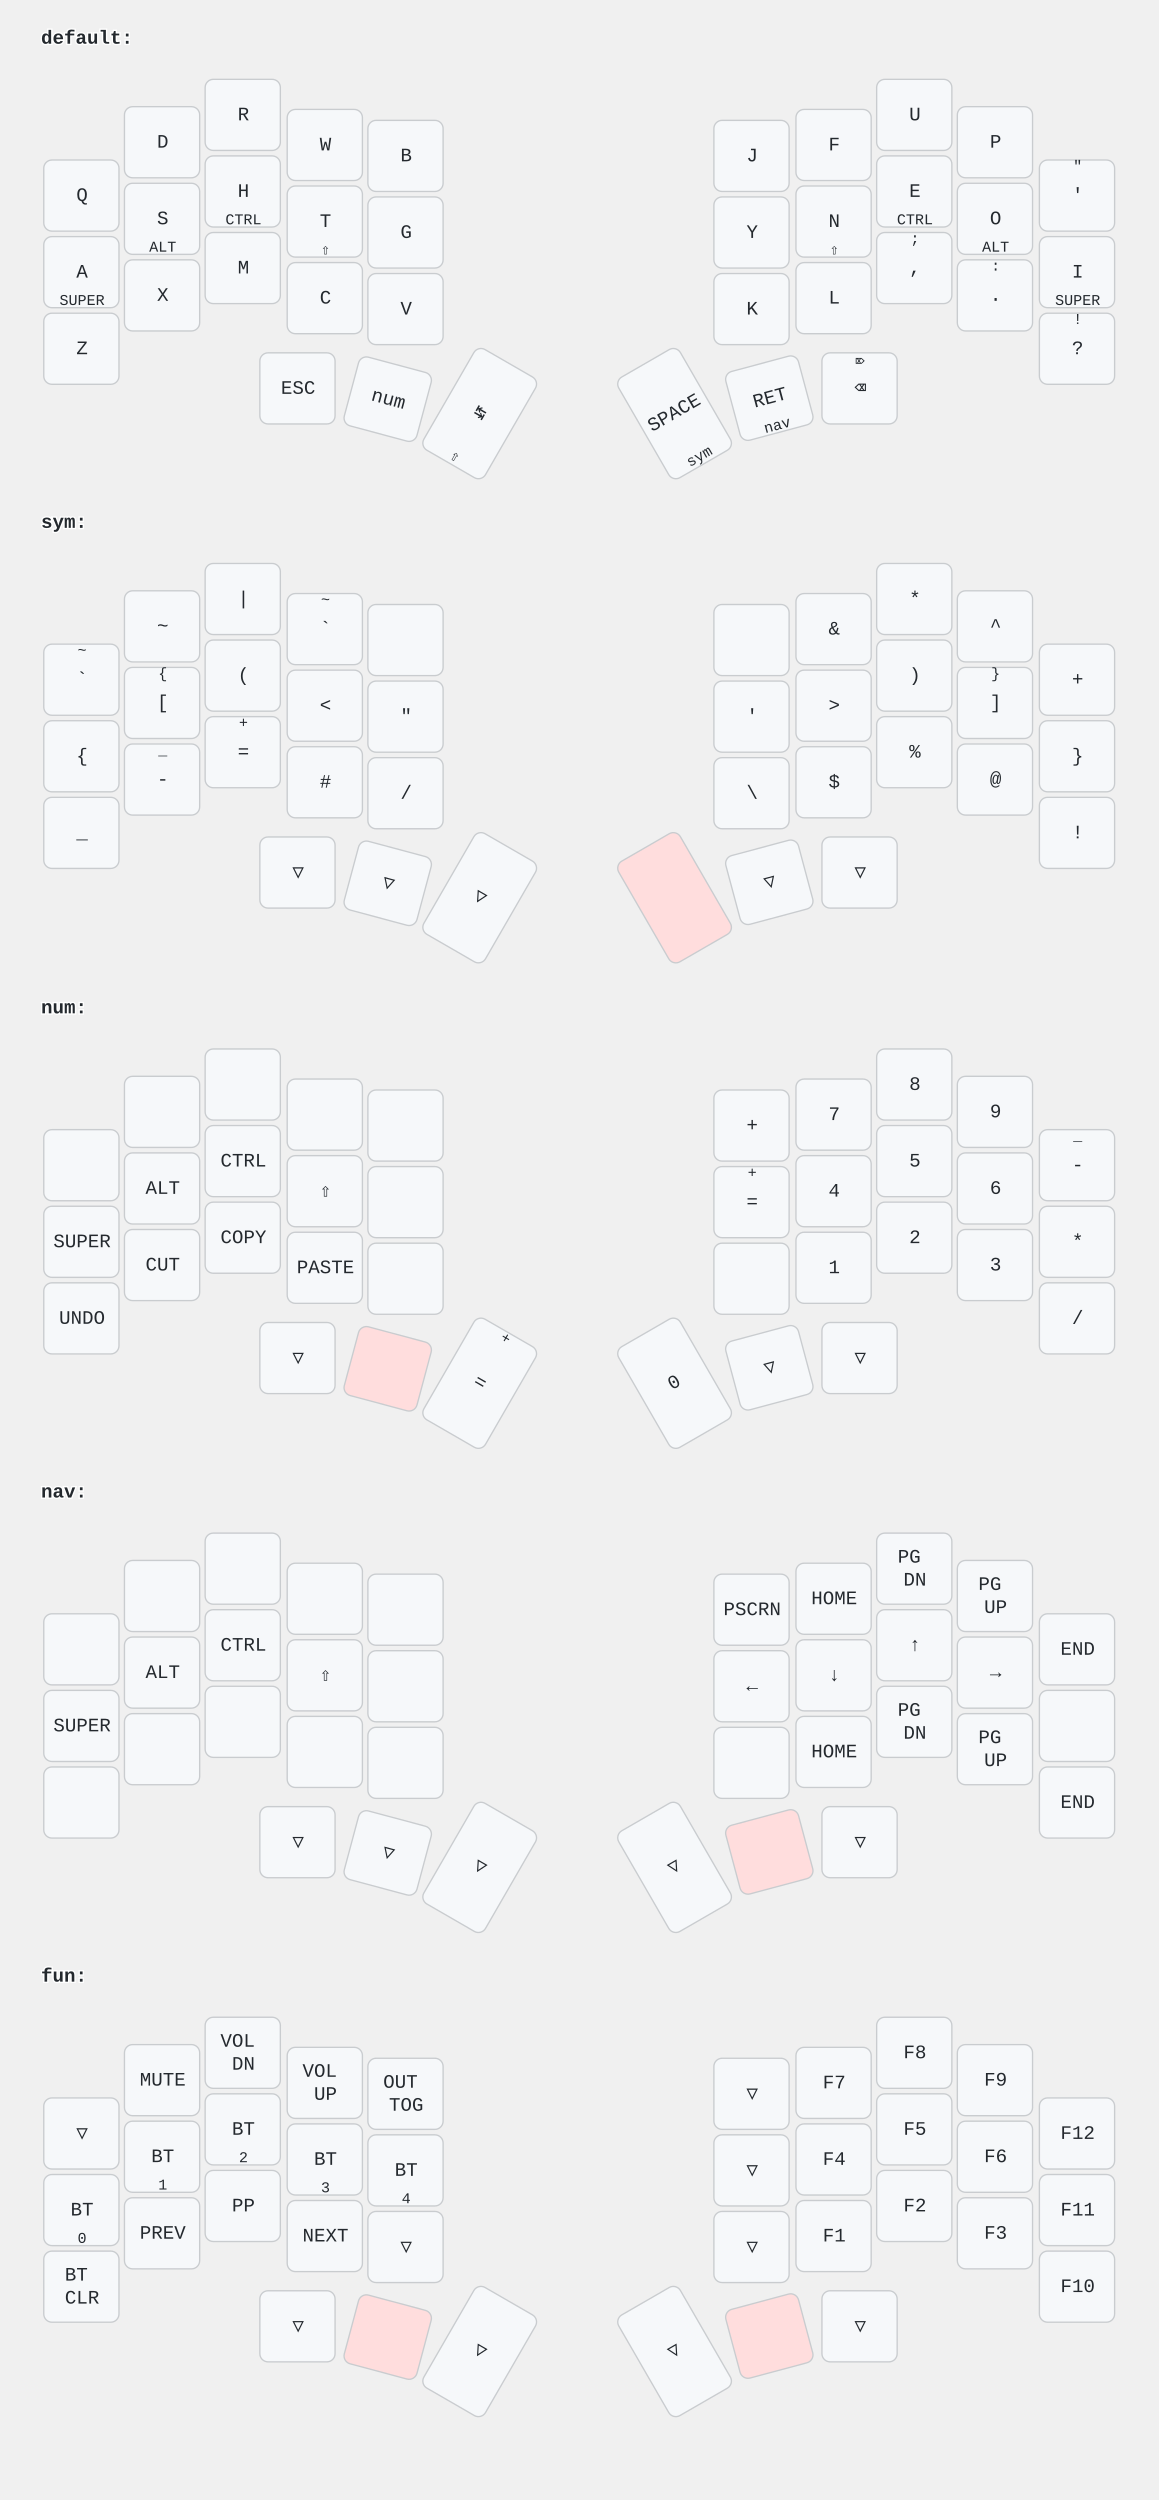
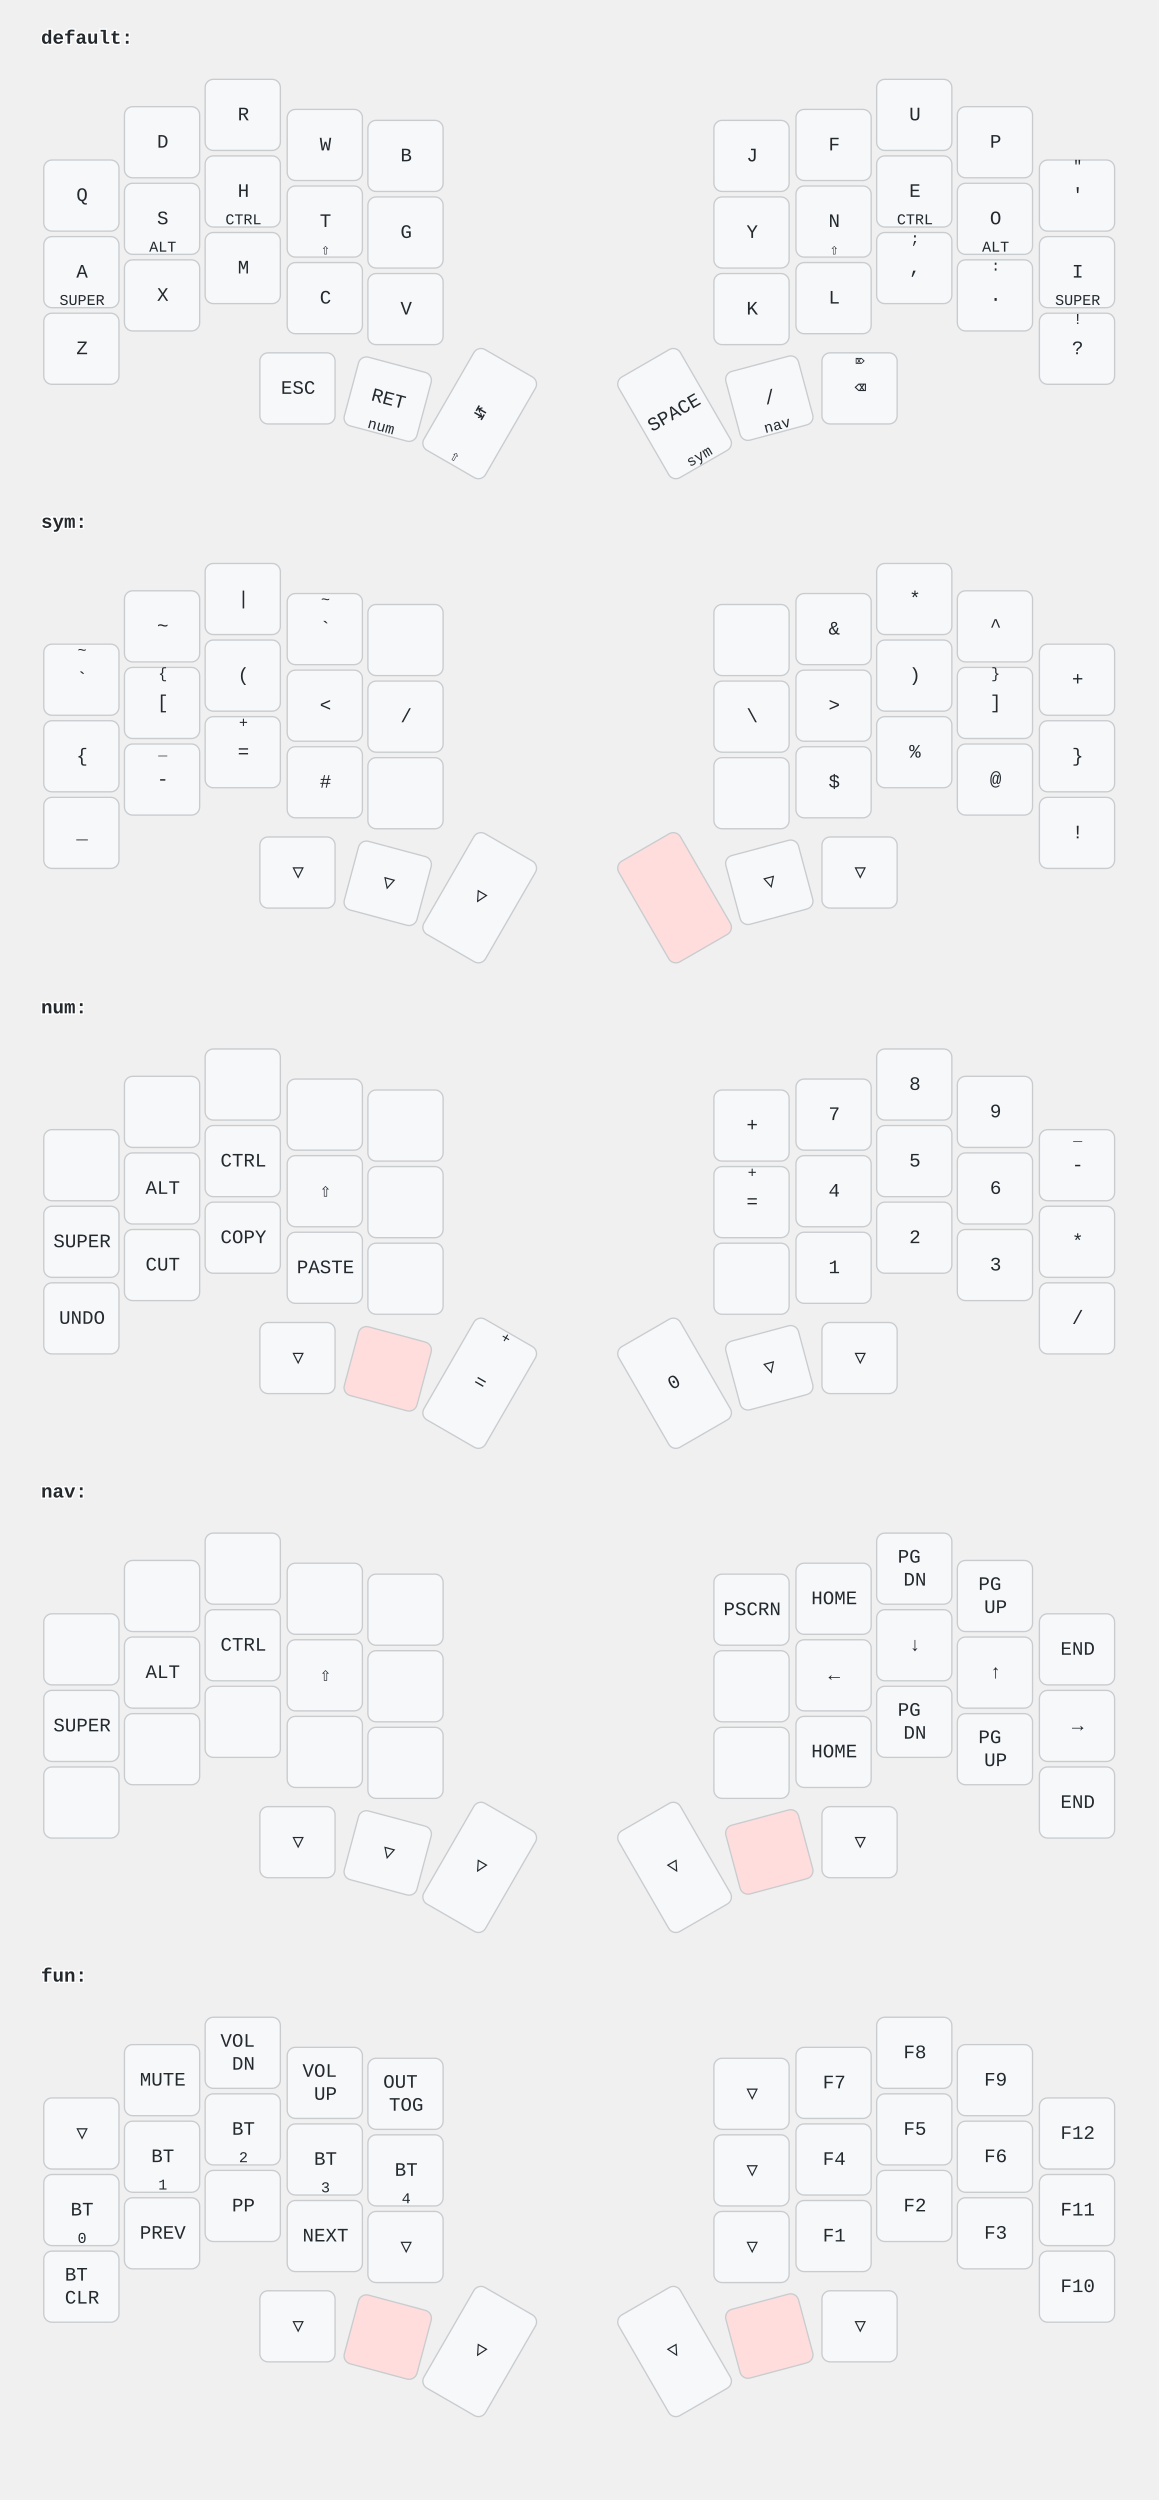
<svg xmlns="http://www.w3.org/2000/svg" width="847" height="1828" viewBox="0 0 847 1828" class="keymap">
  <style>/* font and background color specifications */
svg {
    font-family: SFMono-Regular,Consolas,Liberation Mono,Menlo,monospace;
    font-size: 14px;
    font-kerning: normal;
    text-rendering: optimizeLegibility;
    fill: #24292e;
}

/* default key styling */
rect {
    fill: #f6f8fa;
    stroke: #c9cccf;
    stroke-width: 1;
}

/* color accent for combo boxes */
rect.combo {
    fill: #cdf;
}

/* color accent for held keys */
rect.held, rect.combo.held {
    fill: #fdd;
}

/* color accent for ghost (optional) keys */
rect.ghost, rect.combo.ghost {
    fill: #ddd;
}

text {
    text-anchor: middle;
    dominant-baseline: middle;
}

/* styling for layer labels */
text.label {
    font-weight: bold;
    text-anchor: start;
    stroke: white;
    stroke-width: 2;
    paint-order: stroke;
}

/* styling for combo tap, and key hold/shifted label text */
text.combo, text.hold, text.shifted {
    font-size: 11px;
}

text.hold {
    text-anchor: middle;
    dominant-baseline: auto;
}

text.shifted {
    text-anchor: middle;
    dominant-baseline: hanging;
}

/* styling for hold/shifted label text in combo box */
text.combo.hold, text.combo.shifted {
    font-size: 8px;
}

/* styling for combo dendrons */
path {
    stroke-width: 1;
    stroke: gray;
    fill: none;
}
</style>
  <g transform="translate(30, 0)" class="layer-default">
    <text x="0" y="28" class="label" id="default">default:</text>
    <g transform="translate(0, 56)">
      <g transform="translate(30, 87)" class="key keypos-0">
        <rect rx="6" ry="6" x="-28" y="-26" width="55" height="52" class="key" />
        <text x="0" y="0" class="key tap">Q</text>
      </g>
      <g transform="translate(89, 48)" class="key keypos-1">
        <rect rx="6" ry="6" x="-28" y="-26" width="55" height="52" class="key" />
        <text x="0" y="0" class="key tap">D</text>
      </g>
      <g transform="translate(148, 28)" class="key keypos-2">
        <rect rx="6" ry="6" x="-28" y="-26" width="55" height="52" class="key" />
        <text x="0" y="0" class="key tap">R</text>
      </g>
      <g transform="translate(208, 50)" class="key keypos-3">
        <rect rx="6" ry="6" x="-28" y="-26" width="55" height="52" class="key" />
        <text x="0" y="0" class="key tap">W</text>
      </g>
      <g transform="translate(267, 58)" class="key keypos-4">
        <rect rx="6" ry="6" x="-28" y="-26" width="55" height="52" class="key" />
        <text x="0" y="0" class="key tap">B</text>
      </g>
      <g transform="translate(520, 58)" class="key keypos-5">
        <rect rx="6" ry="6" x="-28" y="-26" width="55" height="52" class="key" />
        <text x="0" y="0" class="key tap">J</text>
      </g>
      <g transform="translate(580, 50)" class="key keypos-6">
        <rect rx="6" ry="6" x="-28" y="-26" width="55" height="52" class="key" />
        <text x="0" y="0" class="key tap">F</text>
      </g>
      <g transform="translate(639, 28)" class="key keypos-7">
        <rect rx="6" ry="6" x="-28" y="-26" width="55" height="52" class="key" />
        <text x="0" y="0" class="key tap">U</text>
      </g>
      <g transform="translate(698, 48)" class="key keypos-8">
        <rect rx="6" ry="6" x="-28" y="-26" width="55" height="52" class="key" />
        <text x="0" y="0" class="key tap">P</text>
      </g>
      <g transform="translate(758, 87)" class="key keypos-9">
        <rect rx="6" ry="6" x="-28" y="-26" width="55" height="52" class="key" />
        <text x="0" y="0" class="key tap">'</text>
        <text x="0" y="-24" class="key shifted">"</text>
      </g>
      <g transform="translate(30, 143)" class="key keypos-10">
        <rect rx="6" ry="6" x="-28" y="-26" width="55" height="52" class="key" />
        <text x="0" y="0" class="key tap">A</text>
        <text x="0" y="24" class="key hold">SUPER</text>
      </g>
      <g transform="translate(89, 104)" class="key keypos-11">
        <rect rx="6" ry="6" x="-28" y="-26" width="55" height="52" class="key" />
        <text x="0" y="0" class="key tap">S</text>
        <text x="0" y="24" class="key hold">ALT</text>
      </g>
      <g transform="translate(148, 84)" class="key keypos-12">
        <rect rx="6" ry="6" x="-28" y="-26" width="55" height="52" class="key" />
        <text x="0" y="0" class="key tap">H</text>
        <text x="0" y="24" class="key hold">CTRL</text>
      </g>
      <g transform="translate(208, 106)" class="key keypos-13">
        <rect rx="6" ry="6" x="-28" y="-26" width="55" height="52" class="key" />
        <text x="0" y="0" class="key tap">T</text>
        <text x="0" y="24" class="key hold">⇧</text>
      </g>
      <g transform="translate(267, 114)" class="key keypos-14">
        <rect rx="6" ry="6" x="-28" y="-26" width="55" height="52" class="key" />
        <text x="0" y="0" class="key tap">G</text>
      </g>
      <g transform="translate(520, 114)" class="key keypos-15">
        <rect rx="6" ry="6" x="-28" y="-26" width="55" height="52" class="key" />
        <text x="0" y="0" class="key tap">Y</text>
      </g>
      <g transform="translate(580, 106)" class="key keypos-16">
        <rect rx="6" ry="6" x="-28" y="-26" width="55" height="52" class="key" />
        <text x="0" y="0" class="key tap">N</text>
        <text x="0" y="24" class="key hold">⇧</text>
      </g>
      <g transform="translate(639, 84)" class="key keypos-17">
        <rect rx="6" ry="6" x="-28" y="-26" width="55" height="52" class="key" />
        <text x="0" y="0" class="key tap">E</text>
        <text x="0" y="24" class="key hold">CTRL</text>
      </g>
      <g transform="translate(698, 104)" class="key keypos-18">
        <rect rx="6" ry="6" x="-28" y="-26" width="55" height="52" class="key" />
        <text x="0" y="0" class="key tap">O</text>
        <text x="0" y="24" class="key hold">ALT</text>
      </g>
      <g transform="translate(758, 143)" class="key keypos-19">
        <rect rx="6" ry="6" x="-28" y="-26" width="55" height="52" class="key" />
        <text x="0" y="0" class="key tap">I</text>
        <text x="0" y="24" class="key hold">SUPER</text>
      </g>
      <g transform="translate(30, 199)" class="key keypos-20">
        <rect rx="6" ry="6" x="-28" y="-26" width="55" height="52" class="key" />
        <text x="0" y="0" class="key tap">Z</text>
      </g>
      <g transform="translate(89, 160)" class="key keypos-21">
        <rect rx="6" ry="6" x="-28" y="-26" width="55" height="52" class="key" />
        <text x="0" y="0" class="key tap">X</text>
      </g>
      <g transform="translate(148, 140)" class="key keypos-22">
        <rect rx="6" ry="6" x="-28" y="-26" width="55" height="52" class="key" />
        <text x="0" y="0" class="key tap">M</text>
      </g>
      <g transform="translate(208, 162)" class="key keypos-23">
        <rect rx="6" ry="6" x="-28" y="-26" width="55" height="52" class="key" />
        <text x="0" y="0" class="key tap">C</text>
      </g>
      <g transform="translate(267, 170)" class="key keypos-24">
        <rect rx="6" ry="6" x="-28" y="-26" width="55" height="52" class="key" />
        <text x="0" y="0" class="key tap">V</text>
      </g>
      <g transform="translate(520, 170)" class="key keypos-25">
        <rect rx="6" ry="6" x="-28" y="-26" width="55" height="52" class="key" />
        <text x="0" y="0" class="key tap">K</text>
      </g>
      <g transform="translate(580, 162)" class="key keypos-26">
        <rect rx="6" ry="6" x="-28" y="-26" width="55" height="52" class="key" />
        <text x="0" y="0" class="key tap">L</text>
      </g>
      <g transform="translate(639, 140)" class="key keypos-27">
        <rect rx="6" ry="6" x="-28" y="-26" width="55" height="52" class="key" />
        <text x="0" y="0" class="key tap">,</text>
        <text x="0" y="-24" class="key shifted">;</text>
      </g>
      <g transform="translate(698, 160)" class="key keypos-28">
        <rect rx="6" ry="6" x="-28" y="-26" width="55" height="52" class="key" />
        <text x="0" y="0" class="key tap">.</text>
        <text x="0" y="-24" class="key shifted">:</text>
      </g>
      <g transform="translate(758, 199)" class="key keypos-29">
        <rect rx="6" ry="6" x="-28" y="-26" width="55" height="52" class="key" />
        <text x="0" y="0" class="key tap">?</text>
        <text x="0" y="-24" class="key shifted">!</text>
      </g>
      <g transform="translate(188, 228)" class="key keypos-30">
        <rect rx="6" ry="6" x="-28" y="-26" width="55" height="52" class="key" />
        <text x="0" y="0" class="key tap">ESC</text>
      </g>
      <g transform="translate(254, 236) rotate(15.0)" class="key keypos-31">
        <rect rx="6" ry="6" x="-28" y="-26" width="55" height="52" class="key" />
+         <text x="0" y="0" class="key tap">RET</text>
        <a href="#num">
-           <text x="0" y="0" class="key tap layer-activator">num</text>
+           <text x="0" y="24" class="key hold layer-activator">num</text>
        </a>
      </g>
      <g transform="translate(321, 246) rotate(30.0)" class="key keypos-32">
        <rect rx="6" ry="6" x="-26" y="-42" width="52" height="85" class="key" />
        <text x="0" y="0" class="key tap">↹</text>
        <text x="0" y="40" class="key hold">⇧</text>
      </g>
      <g transform="translate(463, 246) rotate(-30.0)" class="key keypos-33">
        <rect rx="6" ry="6" x="-26" y="-42" width="52" height="85" class="key" />
        <text x="0" y="0" class="key tap">SPACE</text>
        <a href="#sym">
          <text x="0" y="40" class="key hold layer-activator">sym</text>
        </a>
      </g>
      <g transform="translate(533, 235) rotate(-15.0)" class="key keypos-34">
        <rect rx="6" ry="6" x="-28" y="-26" width="55" height="52" class="key" />
-         <text x="0" y="0" class="key tap">RET</text>
+         <text x="0" y="0" class="key tap">/</text>
        <a href="#nav">
          <text x="0" y="24" class="key hold layer-activator">nav</text>
        </a>
      </g>
      <g transform="translate(599, 228)" class="key keypos-35">
        <rect rx="6" ry="6" x="-28" y="-26" width="55" height="52" class="key" />
        <text x="0" y="0" class="key tap">⌫</text>
        <text x="0" y="-24" class="key shifted">⌦</text>
      </g>
    </g>
  </g>
  <g transform="translate(30, 354)" class="layer-sym">
    <text x="0" y="28" class="label" id="sym">sym:</text>
    <g transform="translate(0, 56)">
      <g transform="translate(30, 87)" class="key keypos-0">
        <rect rx="6" ry="6" x="-28" y="-26" width="55" height="52" class="key" />
        <text x="0" y="0" class="key tap">`</text>
        <text x="0" y="-24" class="key shifted">~</text>
      </g>
      <g transform="translate(89, 48)" class="key keypos-1">
        <rect rx="6" ry="6" x="-28" y="-26" width="55" height="52" class="key" />
        <text x="0" y="0" class="key tap">~</text>
      </g>
      <g transform="translate(148, 28)" class="key keypos-2">
        <rect rx="6" ry="6" x="-28" y="-26" width="55" height="52" class="key" />
        <text x="0" y="0" class="key tap">|</text>
      </g>
      <g transform="translate(208, 50)" class="key keypos-3">
        <rect rx="6" ry="6" x="-28" y="-26" width="55" height="52" class="key" />
        <text x="0" y="0" class="key tap">`</text>
        <text x="0" y="-24" class="key shifted">~</text>
      </g>
      <g transform="translate(267, 58)" class="key keypos-4">
        <rect rx="6" ry="6" x="-28" y="-26" width="55" height="52" class="key" />
      </g>
      <g transform="translate(520, 58)" class="key keypos-5">
        <rect rx="6" ry="6" x="-28" y="-26" width="55" height="52" class="key" />
      </g>
      <g transform="translate(580, 50)" class="key keypos-6">
        <rect rx="6" ry="6" x="-28" y="-26" width="55" height="52" class="key" />
        <text x="0" y="0" class="key tap">&amp;</text>
      </g>
      <g transform="translate(639, 28)" class="key keypos-7">
        <rect rx="6" ry="6" x="-28" y="-26" width="55" height="52" class="key" />
        <text x="0" y="0" class="key tap">*</text>
      </g>
      <g transform="translate(698, 48)" class="key keypos-8">
        <rect rx="6" ry="6" x="-28" y="-26" width="55" height="52" class="key" />
        <text x="0" y="0" class="key tap">^</text>
      </g>
      <g transform="translate(758, 87)" class="key keypos-9">
        <rect rx="6" ry="6" x="-28" y="-26" width="55" height="52" class="key" />
        <text x="0" y="0" class="key tap">+</text>
      </g>
      <g transform="translate(30, 143)" class="key keypos-10">
        <rect rx="6" ry="6" x="-28" y="-26" width="55" height="52" class="key" />
        <text x="0" y="0" class="key tap">{</text>
      </g>
      <g transform="translate(89, 104)" class="key keypos-11">
        <rect rx="6" ry="6" x="-28" y="-26" width="55" height="52" class="key" />
        <text x="0" y="0" class="key tap">[</text>
        <text x="0" y="-24" class="key shifted">{</text>
      </g>
      <g transform="translate(148, 84)" class="key keypos-12">
        <rect rx="6" ry="6" x="-28" y="-26" width="55" height="52" class="key" />
        <text x="0" y="0" class="key tap">(</text>
      </g>
      <g transform="translate(208, 106)" class="key keypos-13">
        <rect rx="6" ry="6" x="-28" y="-26" width="55" height="52" class="key" />
        <text x="0" y="0" class="key tap">&lt;</text>
      </g>
      <g transform="translate(267, 114)" class="key keypos-14">
        <rect rx="6" ry="6" x="-28" y="-26" width="55" height="52" class="key" />
-         <text x="0" y="0" class="key tap">"</text>
+         <text x="0" y="0" class="key tap">/</text>
      </g>
      <g transform="translate(520, 114)" class="key keypos-15">
        <rect rx="6" ry="6" x="-28" y="-26" width="55" height="52" class="key" />
-         <text x="0" y="0" class="key tap">'</text>
+         <text x="0" y="0" class="key tap">\</text>
      </g>
      <g transform="translate(580, 106)" class="key keypos-16">
        <rect rx="6" ry="6" x="-28" y="-26" width="55" height="52" class="key" />
        <text x="0" y="0" class="key tap">&gt;</text>
      </g>
      <g transform="translate(639, 84)" class="key keypos-17">
        <rect rx="6" ry="6" x="-28" y="-26" width="55" height="52" class="key" />
        <text x="0" y="0" class="key tap">)</text>
      </g>
      <g transform="translate(698, 104)" class="key keypos-18">
        <rect rx="6" ry="6" x="-28" y="-26" width="55" height="52" class="key" />
        <text x="0" y="0" class="key tap">]</text>
        <text x="0" y="-24" class="key shifted">}</text>
      </g>
      <g transform="translate(758, 143)" class="key keypos-19">
        <rect rx="6" ry="6" x="-28" y="-26" width="55" height="52" class="key" />
        <text x="0" y="0" class="key tap">}</text>
      </g>
      <g transform="translate(30, 199)" class="key keypos-20">
        <rect rx="6" ry="6" x="-28" y="-26" width="55" height="52" class="key" />
        <text x="0" y="0" class="key tap">_</text>
      </g>
      <g transform="translate(89, 160)" class="key keypos-21">
        <rect rx="6" ry="6" x="-28" y="-26" width="55" height="52" class="key" />
        <text x="0" y="0" class="key tap">-</text>
        <text x="0" y="-24" class="key shifted">_</text>
      </g>
      <g transform="translate(148, 140)" class="key keypos-22">
        <rect rx="6" ry="6" x="-28" y="-26" width="55" height="52" class="key" />
        <text x="0" y="0" class="key tap">=</text>
        <text x="0" y="-24" class="key shifted">+</text>
      </g>
      <g transform="translate(208, 162)" class="key keypos-23">
        <rect rx="6" ry="6" x="-28" y="-26" width="55" height="52" class="key" />
        <text x="0" y="0" class="key tap">#</text>
      </g>
      <g transform="translate(267, 170)" class="key keypos-24">
        <rect rx="6" ry="6" x="-28" y="-26" width="55" height="52" class="key" />
-         <text x="0" y="0" class="key tap">/</text>
      </g>
      <g transform="translate(520, 170)" class="key keypos-25">
        <rect rx="6" ry="6" x="-28" y="-26" width="55" height="52" class="key" />
-         <text x="0" y="0" class="key tap">\</text>
      </g>
      <g transform="translate(580, 162)" class="key keypos-26">
        <rect rx="6" ry="6" x="-28" y="-26" width="55" height="52" class="key" />
        <text x="0" y="0" class="key tap">$</text>
      </g>
      <g transform="translate(639, 140)" class="key keypos-27">
        <rect rx="6" ry="6" x="-28" y="-26" width="55" height="52" class="key" />
        <text x="0" y="0" class="key tap">%</text>
      </g>
      <g transform="translate(698, 160)" class="key keypos-28">
        <rect rx="6" ry="6" x="-28" y="-26" width="55" height="52" class="key" />
        <text x="0" y="0" class="key tap">@</text>
      </g>
      <g transform="translate(758, 199)" class="key keypos-29">
        <rect rx="6" ry="6" x="-28" y="-26" width="55" height="52" class="key" />
        <text x="0" y="0" class="key tap">!</text>
      </g>
      <g transform="translate(188, 228)" class="key trans keypos-30">
        <rect rx="6" ry="6" x="-28" y="-26" width="55" height="52" class="key trans" />
        <text x="0" y="0" class="key trans tap">▽</text>
      </g>
      <g transform="translate(254, 236) rotate(15.0)" class="key trans keypos-31">
        <rect rx="6" ry="6" x="-28" y="-26" width="55" height="52" class="key trans" />
        <text x="0" y="0" class="key trans tap">▽</text>
      </g>
      <g transform="translate(321, 246) rotate(30.0)" class="key trans keypos-32">
        <rect rx="6" ry="6" x="-26" y="-42" width="52" height="85" class="key trans" />
        <text x="0" y="0" class="key trans tap">▽</text>
      </g>
      <g transform="translate(463, 246) rotate(-30.0)" class="key held keypos-33">
        <rect rx="6" ry="6" x="-26" y="-42" width="52" height="85" class="key held" />
      </g>
      <g transform="translate(533, 235) rotate(-15.0)" class="key trans keypos-34">
        <rect rx="6" ry="6" x="-28" y="-26" width="55" height="52" class="key trans" />
        <text x="0" y="0" class="key trans tap">▽</text>
      </g>
      <g transform="translate(599, 228)" class="key trans keypos-35">
        <rect rx="6" ry="6" x="-28" y="-26" width="55" height="52" class="key trans" />
        <text x="0" y="0" class="key trans tap">▽</text>
      </g>
    </g>
  </g>
  <g transform="translate(30, 709)" class="layer-num">
    <text x="0" y="28" class="label" id="num">num:</text>
    <g transform="translate(0, 56)">
      <g transform="translate(30, 87)" class="key keypos-0">
        <rect rx="6" ry="6" x="-28" y="-26" width="55" height="52" class="key" />
      </g>
      <g transform="translate(89, 48)" class="key keypos-1">
        <rect rx="6" ry="6" x="-28" y="-26" width="55" height="52" class="key" />
      </g>
      <g transform="translate(148, 28)" class="key keypos-2">
        <rect rx="6" ry="6" x="-28" y="-26" width="55" height="52" class="key" />
      </g>
      <g transform="translate(208, 50)" class="key keypos-3">
        <rect rx="6" ry="6" x="-28" y="-26" width="55" height="52" class="key" />
      </g>
      <g transform="translate(267, 58)" class="key keypos-4">
        <rect rx="6" ry="6" x="-28" y="-26" width="55" height="52" class="key" />
      </g>
      <g transform="translate(520, 58)" class="key keypos-5">
        <rect rx="6" ry="6" x="-28" y="-26" width="55" height="52" class="key" />
        <text x="0" y="0" class="key tap">+</text>
      </g>
      <g transform="translate(580, 50)" class="key keypos-6">
        <rect rx="6" ry="6" x="-28" y="-26" width="55" height="52" class="key" />
        <text x="0" y="0" class="key tap">7</text>
      </g>
      <g transform="translate(639, 28)" class="key keypos-7">
        <rect rx="6" ry="6" x="-28" y="-26" width="55" height="52" class="key" />
        <text x="0" y="0" class="key tap">8</text>
      </g>
      <g transform="translate(698, 48)" class="key keypos-8">
        <rect rx="6" ry="6" x="-28" y="-26" width="55" height="52" class="key" />
        <text x="0" y="0" class="key tap">9</text>
      </g>
      <g transform="translate(758, 87)" class="key keypos-9">
        <rect rx="6" ry="6" x="-28" y="-26" width="55" height="52" class="key" />
        <text x="0" y="0" class="key tap">-</text>
        <text x="0" y="-24" class="key shifted">_</text>
      </g>
      <g transform="translate(30, 143)" class="key keypos-10">
        <rect rx="6" ry="6" x="-28" y="-26" width="55" height="52" class="key" />
        <text x="0" y="0" class="key tap">SUPER</text>
      </g>
      <g transform="translate(89, 104)" class="key keypos-11">
        <rect rx="6" ry="6" x="-28" y="-26" width="55" height="52" class="key" />
        <text x="0" y="0" class="key tap">ALT</text>
      </g>
      <g transform="translate(148, 84)" class="key keypos-12">
        <rect rx="6" ry="6" x="-28" y="-26" width="55" height="52" class="key" />
        <text x="0" y="0" class="key tap">CTRL</text>
      </g>
      <g transform="translate(208, 106)" class="key keypos-13">
        <rect rx="6" ry="6" x="-28" y="-26" width="55" height="52" class="key" />
        <text x="0" y="0" class="key tap">⇧</text>
      </g>
      <g transform="translate(267, 114)" class="key keypos-14">
        <rect rx="6" ry="6" x="-28" y="-26" width="55" height="52" class="key" />
      </g>
      <g transform="translate(520, 114)" class="key keypos-15">
        <rect rx="6" ry="6" x="-28" y="-26" width="55" height="52" class="key" />
        <text x="0" y="0" class="key tap">=</text>
        <text x="0" y="-24" class="key shifted">+</text>
      </g>
      <g transform="translate(580, 106)" class="key keypos-16">
        <rect rx="6" ry="6" x="-28" y="-26" width="55" height="52" class="key" />
        <text x="0" y="0" class="key tap">4</text>
      </g>
      <g transform="translate(639, 84)" class="key keypos-17">
        <rect rx="6" ry="6" x="-28" y="-26" width="55" height="52" class="key" />
        <text x="0" y="0" class="key tap">5</text>
      </g>
      <g transform="translate(698, 104)" class="key keypos-18">
        <rect rx="6" ry="6" x="-28" y="-26" width="55" height="52" class="key" />
        <text x="0" y="0" class="key tap">6</text>
      </g>
      <g transform="translate(758, 143)" class="key keypos-19">
        <rect rx="6" ry="6" x="-28" y="-26" width="55" height="52" class="key" />
        <text x="0" y="0" class="key tap">*</text>
      </g>
      <g transform="translate(30, 199)" class="key keypos-20">
        <rect rx="6" ry="6" x="-28" y="-26" width="55" height="52" class="key" />
        <text x="0" y="0" class="key tap">UNDO</text>
      </g>
      <g transform="translate(89, 160)" class="key keypos-21">
        <rect rx="6" ry="6" x="-28" y="-26" width="55" height="52" class="key" />
        <text x="0" y="0" class="key tap">CUT</text>
      </g>
      <g transform="translate(148, 140)" class="key keypos-22">
        <rect rx="6" ry="6" x="-28" y="-26" width="55" height="52" class="key" />
        <text x="0" y="0" class="key tap">COPY</text>
      </g>
      <g transform="translate(208, 162)" class="key keypos-23">
        <rect rx="6" ry="6" x="-28" y="-26" width="55" height="52" class="key" />
        <text x="0" y="0" class="key tap">PASTE</text>
      </g>
      <g transform="translate(267, 170)" class="key keypos-24">
        <rect rx="6" ry="6" x="-28" y="-26" width="55" height="52" class="key" />
      </g>
      <g transform="translate(520, 170)" class="key keypos-25">
        <rect rx="6" ry="6" x="-28" y="-26" width="55" height="52" class="key" />
      </g>
      <g transform="translate(580, 162)" class="key keypos-26">
        <rect rx="6" ry="6" x="-28" y="-26" width="55" height="52" class="key" />
        <text x="0" y="0" class="key tap">1</text>
      </g>
      <g transform="translate(639, 140)" class="key keypos-27">
        <rect rx="6" ry="6" x="-28" y="-26" width="55" height="52" class="key" />
        <text x="0" y="0" class="key tap">2</text>
      </g>
      <g transform="translate(698, 160)" class="key keypos-28">
        <rect rx="6" ry="6" x="-28" y="-26" width="55" height="52" class="key" />
        <text x="0" y="0" class="key tap">3</text>
      </g>
      <g transform="translate(758, 199)" class="key keypos-29">
        <rect rx="6" ry="6" x="-28" y="-26" width="55" height="52" class="key" />
        <text x="0" y="0" class="key tap">/</text>
      </g>
      <g transform="translate(188, 228)" class="key trans keypos-30">
        <rect rx="6" ry="6" x="-28" y="-26" width="55" height="52" class="key trans" />
        <text x="0" y="0" class="key trans tap">▽</text>
      </g>
      <g transform="translate(254, 236) rotate(15.0)" class="key held keypos-31">
        <rect rx="6" ry="6" x="-28" y="-26" width="55" height="52" class="key held" />
      </g>
      <g transform="translate(321, 246) rotate(30.0)" class="key keypos-32">
        <rect rx="6" ry="6" x="-26" y="-42" width="52" height="85" class="key" />
        <text x="0" y="0" class="key tap">=</text>
        <text x="0" y="-40" class="key shifted">+</text>
      </g>
      <g transform="translate(463, 246) rotate(-30.0)" class="key keypos-33">
        <rect rx="6" ry="6" x="-26" y="-42" width="52" height="85" class="key" />
        <text x="0" y="0" class="key tap">0</text>
      </g>
      <g transform="translate(533, 235) rotate(-15.0)" class="key trans keypos-34">
        <rect rx="6" ry="6" x="-28" y="-26" width="55" height="52" class="key trans" />
        <text x="0" y="0" class="key trans tap">▽</text>
      </g>
      <g transform="translate(599, 228)" class="key trans keypos-35">
        <rect rx="6" ry="6" x="-28" y="-26" width="55" height="52" class="key trans" />
        <text x="0" y="0" class="key trans tap">▽</text>
      </g>
    </g>
  </g>
  <g transform="translate(30, 1063)" class="layer-nav">
    <text x="0" y="28" class="label" id="nav">nav:</text>
    <g transform="translate(0, 56)">
      <g transform="translate(30, 87)" class="key keypos-0">
        <rect rx="6" ry="6" x="-28" y="-26" width="55" height="52" class="key" />
      </g>
      <g transform="translate(89, 48)" class="key keypos-1">
        <rect rx="6" ry="6" x="-28" y="-26" width="55" height="52" class="key" />
      </g>
      <g transform="translate(148, 28)" class="key keypos-2">
        <rect rx="6" ry="6" x="-28" y="-26" width="55" height="52" class="key" />
      </g>
      <g transform="translate(208, 50)" class="key keypos-3">
        <rect rx="6" ry="6" x="-28" y="-26" width="55" height="52" class="key" />
      </g>
      <g transform="translate(267, 58)" class="key keypos-4">
        <rect rx="6" ry="6" x="-28" y="-26" width="55" height="52" class="key" />
      </g>
      <g transform="translate(520, 58)" class="key keypos-5">
        <rect rx="6" ry="6" x="-28" y="-26" width="55" height="52" class="key" />
        <text x="0" y="0" class="key tap">PSCRN</text>
      </g>
      <g transform="translate(580, 50)" class="key keypos-6">
        <rect rx="6" ry="6" x="-28" y="-26" width="55" height="52" class="key" />
        <text x="0" y="0" class="key tap">HOME</text>
      </g>
      <g transform="translate(639, 28)" class="key keypos-7">
        <rect rx="6" ry="6" x="-28" y="-26" width="55" height="52" class="key" />
        <text x="0" y="0" class="key tap">
          <tspan x="0" dy="-0.6em">PG</tspan>
          <tspan x="0" dy="1.2em">DN</tspan>
        </text>
      </g>
      <g transform="translate(698, 48)" class="key keypos-8">
        <rect rx="6" ry="6" x="-28" y="-26" width="55" height="52" class="key" />
        <text x="0" y="0" class="key tap">
          <tspan x="0" dy="-0.6em">PG</tspan>
          <tspan x="0" dy="1.2em">UP</tspan>
        </text>
      </g>
      <g transform="translate(758, 87)" class="key keypos-9">
        <rect rx="6" ry="6" x="-28" y="-26" width="55" height="52" class="key" />
        <text x="0" y="0" class="key tap">END</text>
      </g>
      <g transform="translate(30, 143)" class="key keypos-10">
        <rect rx="6" ry="6" x="-28" y="-26" width="55" height="52" class="key" />
        <text x="0" y="0" class="key tap">SUPER</text>
      </g>
      <g transform="translate(89, 104)" class="key keypos-11">
        <rect rx="6" ry="6" x="-28" y="-26" width="55" height="52" class="key" />
        <text x="0" y="0" class="key tap">ALT</text>
      </g>
      <g transform="translate(148, 84)" class="key keypos-12">
        <rect rx="6" ry="6" x="-28" y="-26" width="55" height="52" class="key" />
        <text x="0" y="0" class="key tap">CTRL</text>
      </g>
      <g transform="translate(208, 106)" class="key keypos-13">
        <rect rx="6" ry="6" x="-28" y="-26" width="55" height="52" class="key" />
        <text x="0" y="0" class="key tap">⇧</text>
      </g>
      <g transform="translate(267, 114)" class="key keypos-14">
        <rect rx="6" ry="6" x="-28" y="-26" width="55" height="52" class="key" />
      </g>
      <g transform="translate(520, 114)" class="key keypos-15">
        <rect rx="6" ry="6" x="-28" y="-26" width="55" height="52" class="key" />
+       </g>
+       <g transform="translate(580, 106)" class="key keypos-16">
+         <rect rx="6" ry="6" x="-28" y="-26" width="55" height="52" class="key" />
        <text x="0" y="0" class="key tap">←</text>
      </g>
-       <g transform="translate(580, 106)" class="key keypos-16">
+       <g transform="translate(639, 84)" class="key keypos-17">
        <rect rx="6" ry="6" x="-28" y="-26" width="55" height="52" class="key" />
        <text x="0" y="0" class="key tap">↓</text>
      </g>
-       <g transform="translate(639, 84)" class="key keypos-17">
+       <g transform="translate(698, 104)" class="key keypos-18">
        <rect rx="6" ry="6" x="-28" y="-26" width="55" height="52" class="key" />
        <text x="0" y="0" class="key tap">↑</text>
      </g>
-       <g transform="translate(698, 104)" class="key keypos-18">
+       <g transform="translate(758, 143)" class="key keypos-19">
        <rect rx="6" ry="6" x="-28" y="-26" width="55" height="52" class="key" />
        <text x="0" y="0" class="key tap">→</text>
-       </g>
-       <g transform="translate(758, 143)" class="key keypos-19">
-         <rect rx="6" ry="6" x="-28" y="-26" width="55" height="52" class="key" />
      </g>
      <g transform="translate(30, 199)" class="key keypos-20">
        <rect rx="6" ry="6" x="-28" y="-26" width="55" height="52" class="key" />
      </g>
      <g transform="translate(89, 160)" class="key keypos-21">
        <rect rx="6" ry="6" x="-28" y="-26" width="55" height="52" class="key" />
      </g>
      <g transform="translate(148, 140)" class="key keypos-22">
        <rect rx="6" ry="6" x="-28" y="-26" width="55" height="52" class="key" />
      </g>
      <g transform="translate(208, 162)" class="key keypos-23">
        <rect rx="6" ry="6" x="-28" y="-26" width="55" height="52" class="key" />
      </g>
      <g transform="translate(267, 170)" class="key keypos-24">
        <rect rx="6" ry="6" x="-28" y="-26" width="55" height="52" class="key" />
      </g>
      <g transform="translate(520, 170)" class="key keypos-25">
        <rect rx="6" ry="6" x="-28" y="-26" width="55" height="52" class="key" />
      </g>
      <g transform="translate(580, 162)" class="key keypos-26">
        <rect rx="6" ry="6" x="-28" y="-26" width="55" height="52" class="key" />
        <text x="0" y="0" class="key tap">HOME</text>
      </g>
      <g transform="translate(639, 140)" class="key keypos-27">
        <rect rx="6" ry="6" x="-28" y="-26" width="55" height="52" class="key" />
        <text x="0" y="0" class="key tap">
          <tspan x="0" dy="-0.6em">PG</tspan>
          <tspan x="0" dy="1.2em">DN</tspan>
        </text>
      </g>
      <g transform="translate(698, 160)" class="key keypos-28">
        <rect rx="6" ry="6" x="-28" y="-26" width="55" height="52" class="key" />
        <text x="0" y="0" class="key tap">
          <tspan x="0" dy="-0.6em">PG</tspan>
          <tspan x="0" dy="1.2em">UP</tspan>
        </text>
      </g>
      <g transform="translate(758, 199)" class="key keypos-29">
        <rect rx="6" ry="6" x="-28" y="-26" width="55" height="52" class="key" />
        <text x="0" y="0" class="key tap">END</text>
      </g>
      <g transform="translate(188, 228)" class="key trans keypos-30">
        <rect rx="6" ry="6" x="-28" y="-26" width="55" height="52" class="key trans" />
        <text x="0" y="0" class="key trans tap">▽</text>
      </g>
      <g transform="translate(254, 236) rotate(15.0)" class="key trans keypos-31">
        <rect rx="6" ry="6" x="-28" y="-26" width="55" height="52" class="key trans" />
        <text x="0" y="0" class="key trans tap">▽</text>
      </g>
      <g transform="translate(321, 246) rotate(30.0)" class="key trans keypos-32">
        <rect rx="6" ry="6" x="-26" y="-42" width="52" height="85" class="key trans" />
        <text x="0" y="0" class="key trans tap">▽</text>
      </g>
      <g transform="translate(463, 246) rotate(-30.0)" class="key trans keypos-33">
        <rect rx="6" ry="6" x="-26" y="-42" width="52" height="85" class="key trans" />
        <text x="0" y="0" class="key trans tap">▽</text>
      </g>
      <g transform="translate(533, 235) rotate(-15.0)" class="key held keypos-34">
        <rect rx="6" ry="6" x="-28" y="-26" width="55" height="52" class="key held" />
      </g>
      <g transform="translate(599, 228)" class="key trans keypos-35">
        <rect rx="6" ry="6" x="-28" y="-26" width="55" height="52" class="key trans" />
        <text x="0" y="0" class="key trans tap">▽</text>
      </g>
    </g>
  </g>
  <g transform="translate(30, 1417)" class="layer-fun">
    <text x="0" y="28" class="label" id="fun">fun:</text>
    <g transform="translate(0, 56)">
      <g transform="translate(30, 87)" class="key trans keypos-0">
        <rect rx="6" ry="6" x="-28" y="-26" width="55" height="52" class="key trans" />
        <text x="0" y="0" class="key trans tap">▽</text>
      </g>
      <g transform="translate(89, 48)" class="key keypos-1">
        <rect rx="6" ry="6" x="-28" y="-26" width="55" height="52" class="key" />
        <text x="0" y="0" class="key tap">MUTE</text>
      </g>
      <g transform="translate(148, 28)" class="key keypos-2">
        <rect rx="6" ry="6" x="-28" y="-26" width="55" height="52" class="key" />
        <text x="0" y="0" class="key tap">
          <tspan x="0" dy="-0.6em">VOL</tspan>
          <tspan x="0" dy="1.2em">DN</tspan>
        </text>
      </g>
      <g transform="translate(208, 50)" class="key keypos-3">
        <rect rx="6" ry="6" x="-28" y="-26" width="55" height="52" class="key" />
        <text x="0" y="0" class="key tap">
          <tspan x="0" dy="-0.6em">VOL</tspan>
          <tspan x="0" dy="1.2em">UP</tspan>
        </text>
      </g>
      <g transform="translate(267, 58)" class="key keypos-4">
        <rect rx="6" ry="6" x="-28" y="-26" width="55" height="52" class="key" />
        <text x="0" y="0" class="key tap">
          <tspan x="0" dy="-0.6em">OUT</tspan>
          <tspan x="0" dy="1.2em">TOG</tspan>
        </text>
      </g>
      <g transform="translate(520, 58)" class="key trans keypos-5">
        <rect rx="6" ry="6" x="-28" y="-26" width="55" height="52" class="key trans" />
        <text x="0" y="0" class="key trans tap">▽</text>
      </g>
      <g transform="translate(580, 50)" class="key keypos-6">
        <rect rx="6" ry="6" x="-28" y="-26" width="55" height="52" class="key" />
        <text x="0" y="0" class="key tap">F7</text>
      </g>
      <g transform="translate(639, 28)" class="key keypos-7">
        <rect rx="6" ry="6" x="-28" y="-26" width="55" height="52" class="key" />
        <text x="0" y="0" class="key tap">F8</text>
      </g>
      <g transform="translate(698, 48)" class="key keypos-8">
        <rect rx="6" ry="6" x="-28" y="-26" width="55" height="52" class="key" />
        <text x="0" y="0" class="key tap">F9</text>
      </g>
      <g transform="translate(758, 87)" class="key keypos-9">
        <rect rx="6" ry="6" x="-28" y="-26" width="55" height="52" class="key" />
        <text x="0" y="0" class="key tap">F12</text>
      </g>
      <g transform="translate(30, 143)" class="key keypos-10">
        <rect rx="6" ry="6" x="-28" y="-26" width="55" height="52" class="key" />
        <text x="0" y="0" class="key tap">BT</text>
        <text x="0" y="24" class="key hold">0</text>
      </g>
      <g transform="translate(89, 104)" class="key keypos-11">
        <rect rx="6" ry="6" x="-28" y="-26" width="55" height="52" class="key" />
        <text x="0" y="0" class="key tap">BT</text>
        <text x="0" y="24" class="key hold">1</text>
      </g>
      <g transform="translate(148, 84)" class="key keypos-12">
        <rect rx="6" ry="6" x="-28" y="-26" width="55" height="52" class="key" />
        <text x="0" y="0" class="key tap">BT</text>
        <text x="0" y="24" class="key hold">2</text>
      </g>
      <g transform="translate(208, 106)" class="key keypos-13">
        <rect rx="6" ry="6" x="-28" y="-26" width="55" height="52" class="key" />
        <text x="0" y="0" class="key tap">BT</text>
        <text x="0" y="24" class="key hold">3</text>
      </g>
      <g transform="translate(267, 114)" class="key keypos-14">
        <rect rx="6" ry="6" x="-28" y="-26" width="55" height="52" class="key" />
        <text x="0" y="0" class="key tap">BT</text>
        <text x="0" y="24" class="key hold">4</text>
      </g>
      <g transform="translate(520, 114)" class="key trans keypos-15">
        <rect rx="6" ry="6" x="-28" y="-26" width="55" height="52" class="key trans" />
        <text x="0" y="0" class="key trans tap">▽</text>
      </g>
      <g transform="translate(580, 106)" class="key keypos-16">
        <rect rx="6" ry="6" x="-28" y="-26" width="55" height="52" class="key" />
        <text x="0" y="0" class="key tap">F4</text>
      </g>
      <g transform="translate(639, 84)" class="key keypos-17">
        <rect rx="6" ry="6" x="-28" y="-26" width="55" height="52" class="key" />
        <text x="0" y="0" class="key tap">F5</text>
      </g>
      <g transform="translate(698, 104)" class="key keypos-18">
        <rect rx="6" ry="6" x="-28" y="-26" width="55" height="52" class="key" />
        <text x="0" y="0" class="key tap">F6</text>
      </g>
      <g transform="translate(758, 143)" class="key keypos-19">
        <rect rx="6" ry="6" x="-28" y="-26" width="55" height="52" class="key" />
        <text x="0" y="0" class="key tap">F11</text>
      </g>
      <g transform="translate(30, 199)" class="key keypos-20">
        <rect rx="6" ry="6" x="-28" y="-26" width="55" height="52" class="key" />
        <text x="0" y="0" class="key tap">
          <tspan x="0" dy="-0.6em">BT</tspan>
          <tspan x="0" dy="1.2em">CLR</tspan>
        </text>
      </g>
      <g transform="translate(89, 160)" class="key keypos-21">
        <rect rx="6" ry="6" x="-28" y="-26" width="55" height="52" class="key" />
        <text x="0" y="0" class="key tap">PREV</text>
      </g>
      <g transform="translate(148, 140)" class="key keypos-22">
        <rect rx="6" ry="6" x="-28" y="-26" width="55" height="52" class="key" />
        <text x="0" y="0" class="key tap">PP</text>
      </g>
      <g transform="translate(208, 162)" class="key keypos-23">
        <rect rx="6" ry="6" x="-28" y="-26" width="55" height="52" class="key" />
        <text x="0" y="0" class="key tap">NEXT</text>
      </g>
      <g transform="translate(267, 170)" class="key trans keypos-24">
        <rect rx="6" ry="6" x="-28" y="-26" width="55" height="52" class="key trans" />
        <text x="0" y="0" class="key trans tap">▽</text>
      </g>
      <g transform="translate(520, 170)" class="key trans keypos-25">
        <rect rx="6" ry="6" x="-28" y="-26" width="55" height="52" class="key trans" />
        <text x="0" y="0" class="key trans tap">▽</text>
      </g>
      <g transform="translate(580, 162)" class="key keypos-26">
        <rect rx="6" ry="6" x="-28" y="-26" width="55" height="52" class="key" />
        <text x="0" y="0" class="key tap">F1</text>
      </g>
      <g transform="translate(639, 140)" class="key keypos-27">
        <rect rx="6" ry="6" x="-28" y="-26" width="55" height="52" class="key" />
        <text x="0" y="0" class="key tap">F2</text>
      </g>
      <g transform="translate(698, 160)" class="key keypos-28">
        <rect rx="6" ry="6" x="-28" y="-26" width="55" height="52" class="key" />
        <text x="0" y="0" class="key tap">F3</text>
      </g>
      <g transform="translate(758, 199)" class="key keypos-29">
        <rect rx="6" ry="6" x="-28" y="-26" width="55" height="52" class="key" />
        <text x="0" y="0" class="key tap">F10</text>
      </g>
      <g transform="translate(188, 228)" class="key trans keypos-30">
        <rect rx="6" ry="6" x="-28" y="-26" width="55" height="52" class="key trans" />
        <text x="0" y="0" class="key trans tap">▽</text>
      </g>
      <g transform="translate(254, 236) rotate(15.0)" class="key held keypos-31">
        <rect rx="6" ry="6" x="-28" y="-26" width="55" height="52" class="key held" />
      </g>
      <g transform="translate(321, 246) rotate(30.0)" class="key trans keypos-32">
        <rect rx="6" ry="6" x="-26" y="-42" width="52" height="85" class="key trans" />
        <text x="0" y="0" class="key trans tap">▽</text>
      </g>
      <g transform="translate(463, 246) rotate(-30.0)" class="key trans keypos-33">
        <rect rx="6" ry="6" x="-26" y="-42" width="52" height="85" class="key trans" />
        <text x="0" y="0" class="key trans tap">▽</text>
      </g>
      <g transform="translate(533, 235) rotate(-15.0)" class="key held keypos-34">
        <rect rx="6" ry="6" x="-28" y="-26" width="55" height="52" class="key held" />
      </g>
      <g transform="translate(599, 228)" class="key trans keypos-35">
        <rect rx="6" ry="6" x="-28" y="-26" width="55" height="52" class="key trans" />
        <text x="0" y="0" class="key trans tap">▽</text>
      </g>
    </g>
  </g>
</svg>
